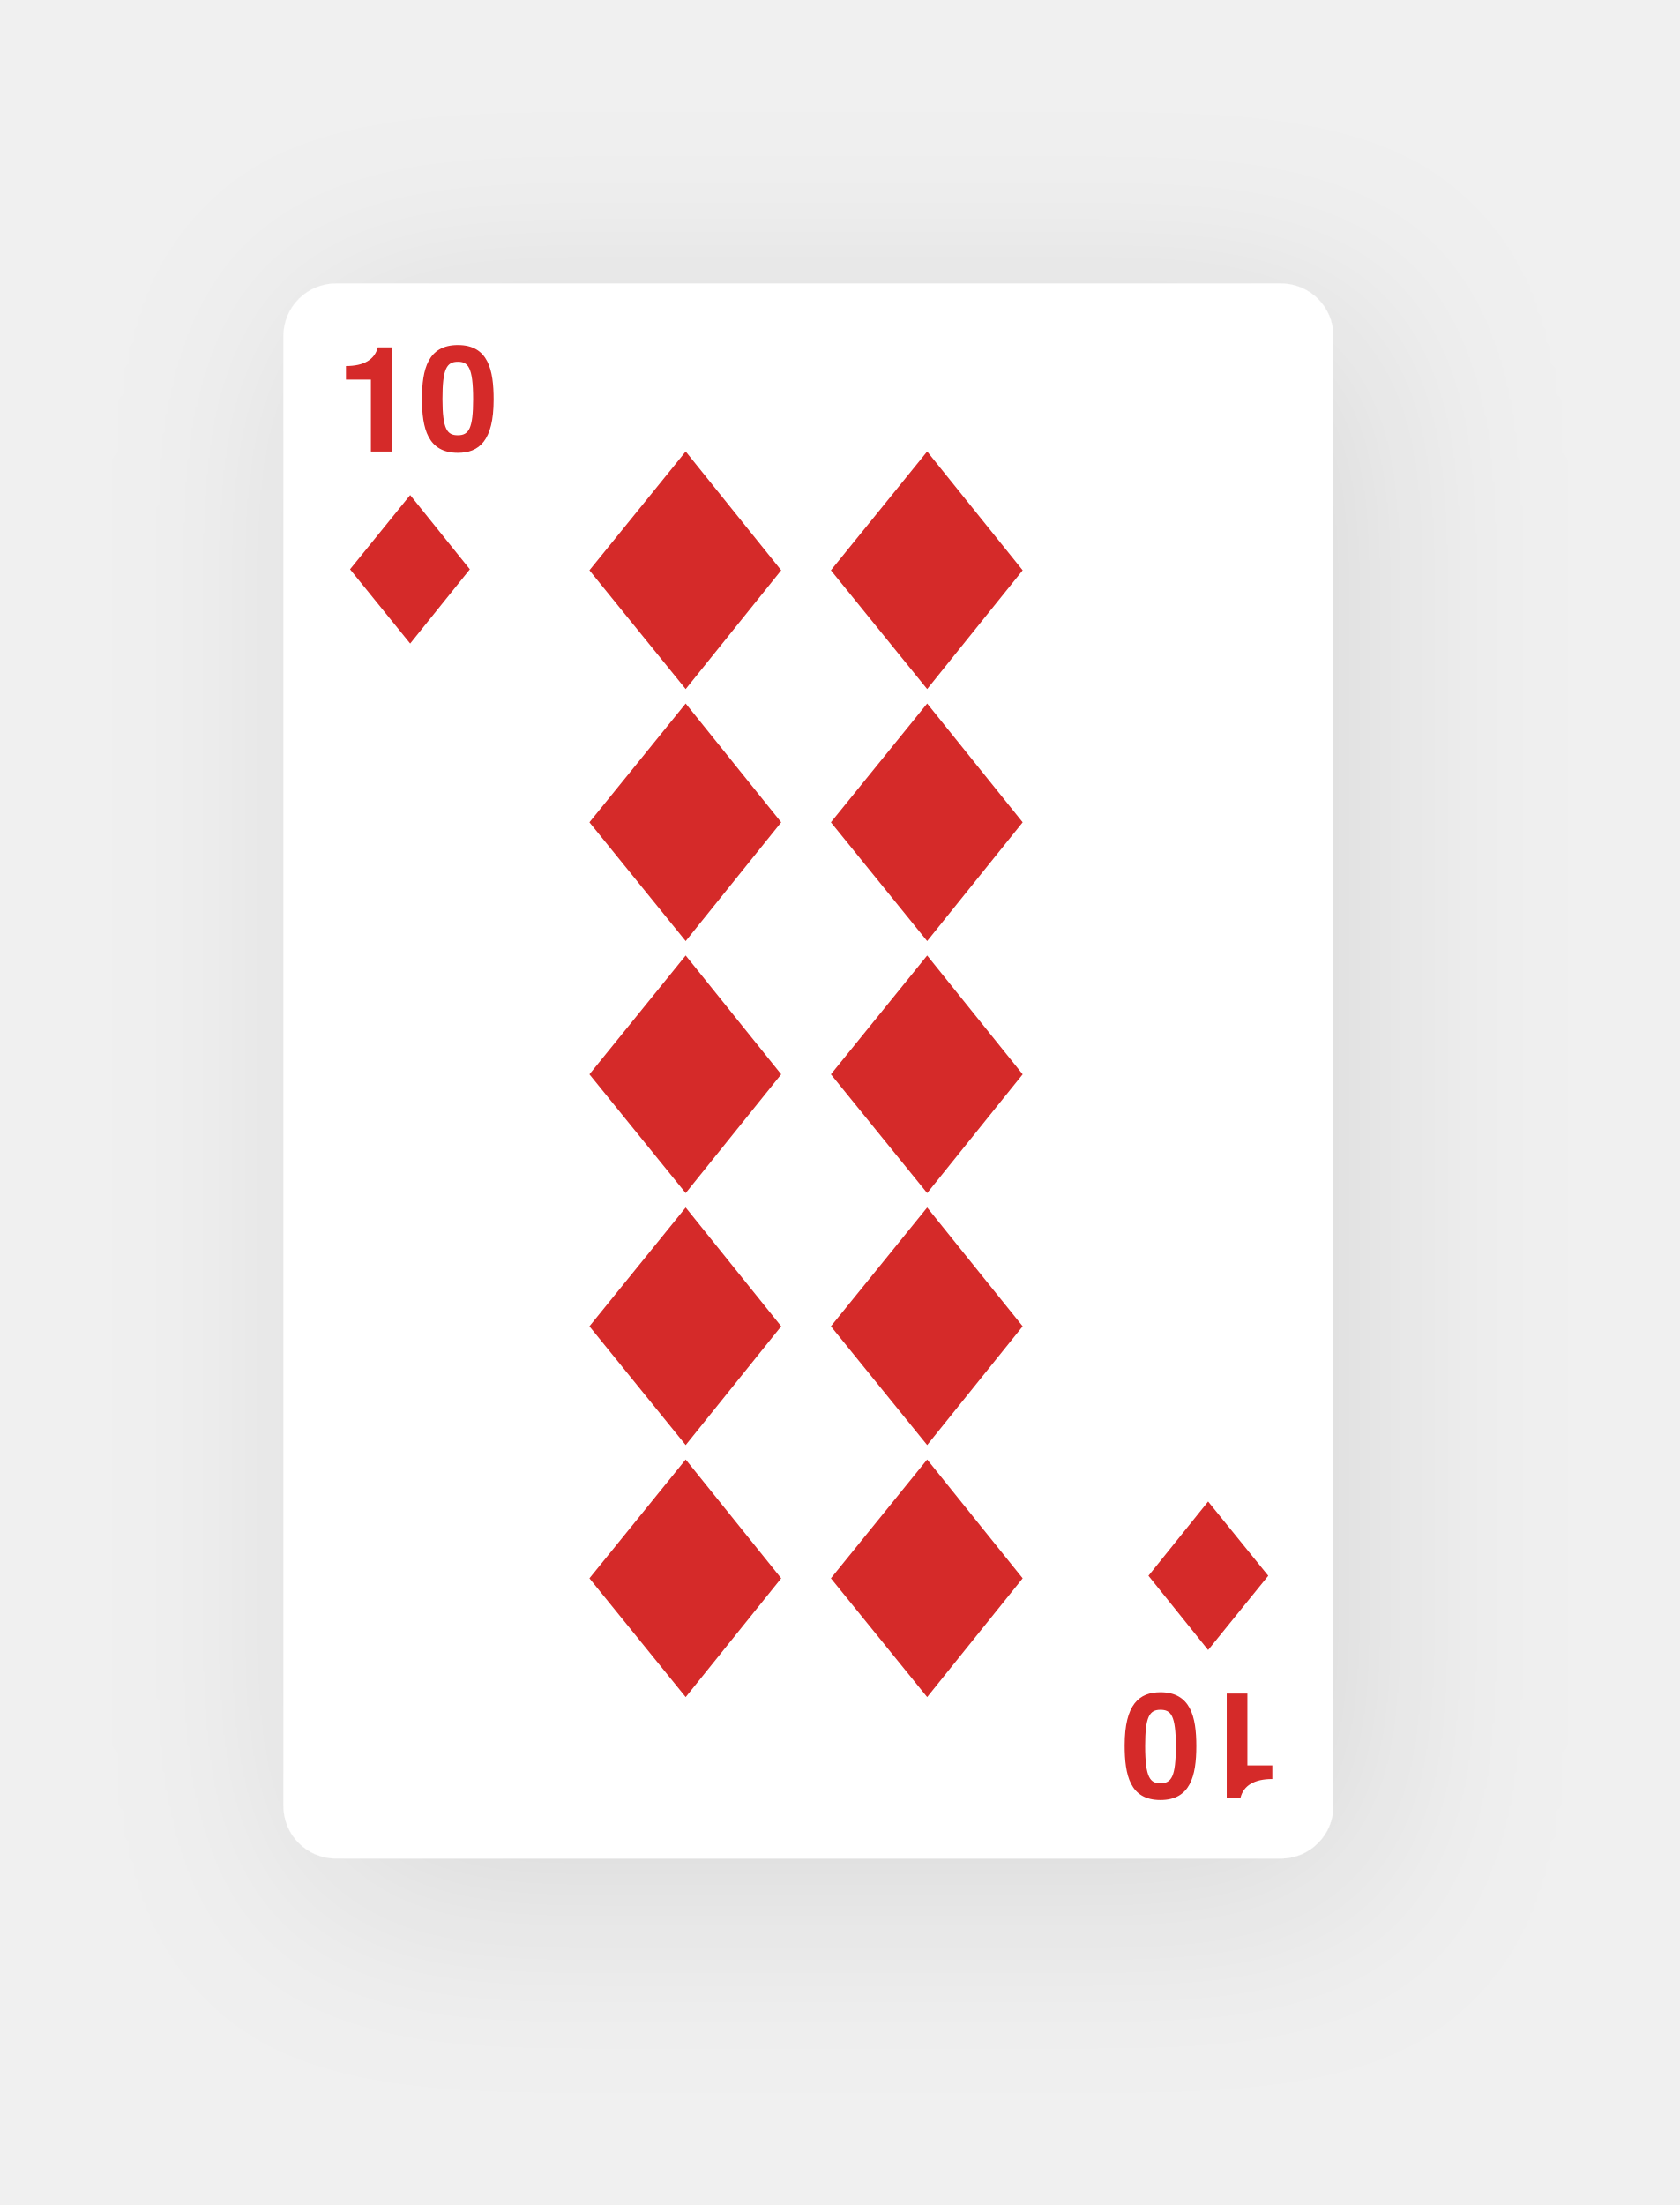
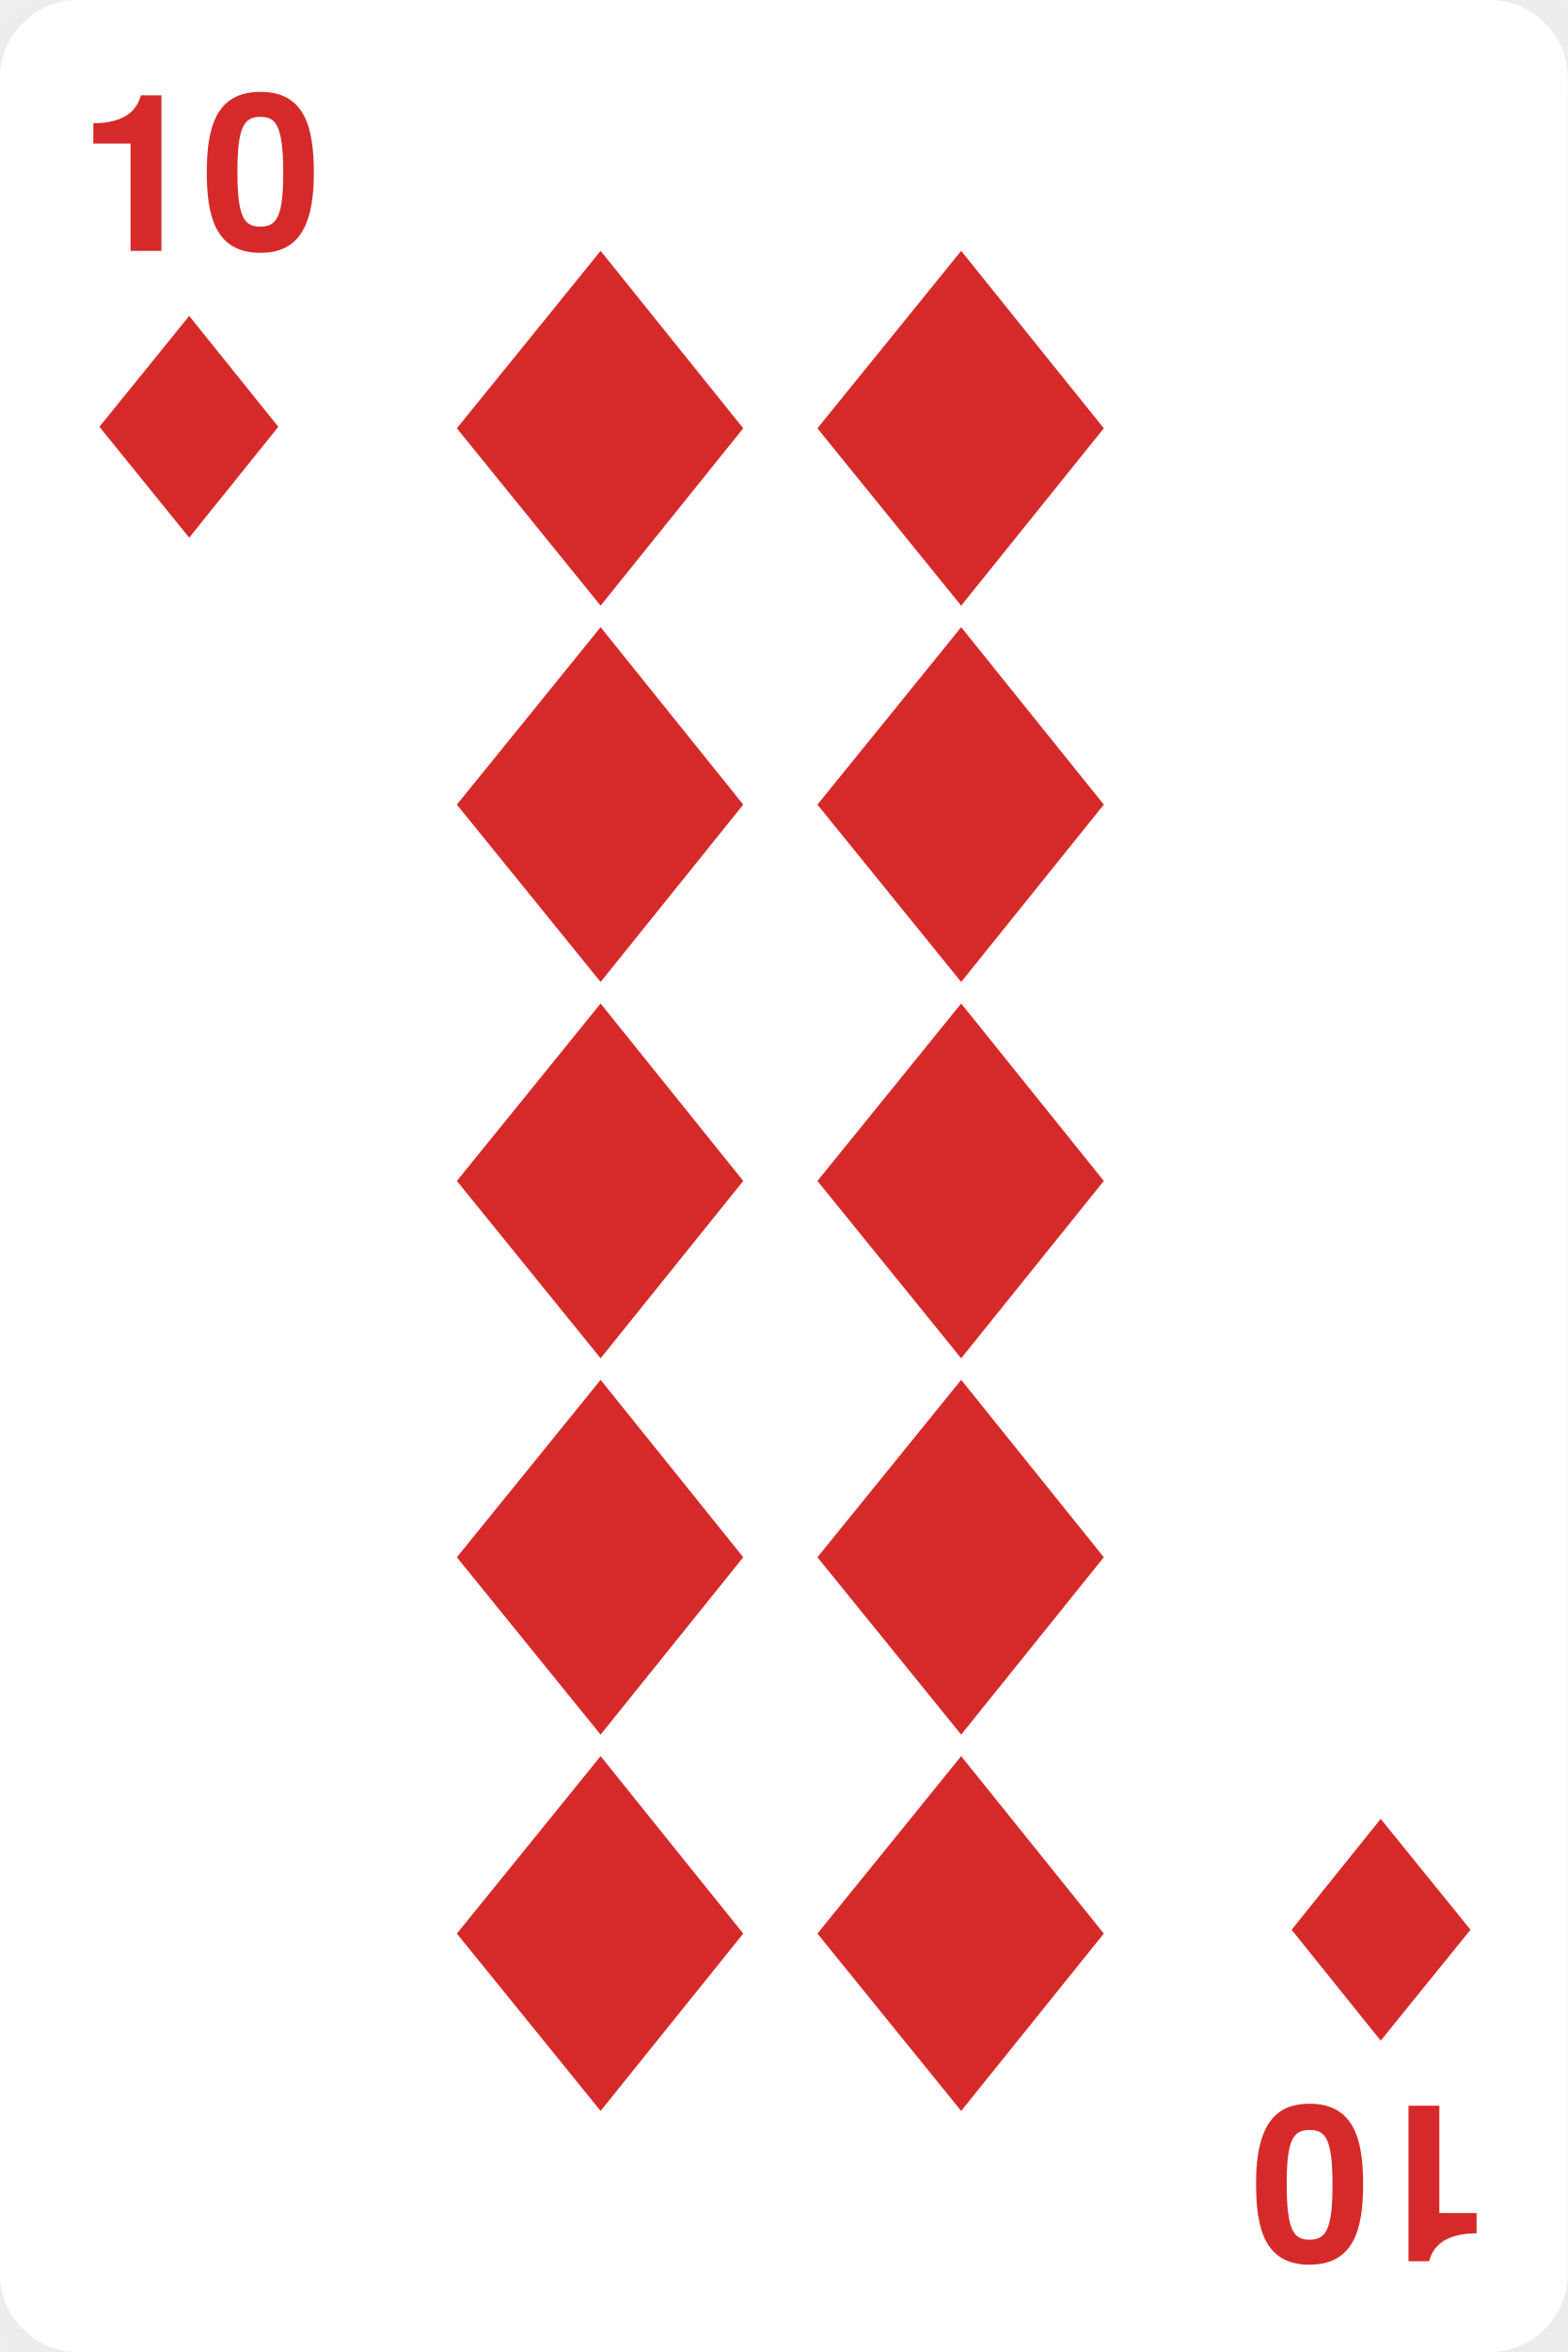
- <svg xmlns="http://www.w3.org/2000/svg" viewBox="0 0 160 210">
+ <svg xmlns="http://www.w3.org/2000/svg" viewBox="0 0 100 150">
  <defs>
    <style>
      .cls-1 {
        fill: #fff;
      }

      .cls-2, .cls-3 {
        fill: #d52a29;
      }

      .cls-2 {
        font-size: 14px;
        font-family: HelveticaNeue-Bold, Helvetica Neue;
        font-weight: 700;
      }

      .cls-4 {
        filter: url(#Rectangle_1);
      }
    </style>
-     <filter id="Rectangle_1" x="0" y="0" width="160" height="210" filterUnits="userSpaceOnUse">
+     <filter id="Rectangle_1" x="0" y="0" width="100" height="150" filterUnits="userSpaceOnUse">
      <feOffset dx="3" dy="3" input="SourceAlpha" />
      <feGaussianBlur stdDeviation="10" result="blur" />
      <feFlood flood-opacity="0.102" />
      <feComposite operator="in" in2="blur" />
      <feComposite in="SourceGraphic" />
    </filter>
  </defs>
  <g id="Group_303" data-name="Group 303" transform="translate(-1308 -532)">
    <g id="Group_210" data-name="Group 210" transform="translate(1078 315)">
      <g id="Symbol_5_274" data-name="Symbol 5 – 274" transform="translate(117)">
        <g class="cls-4" transform="matrix(1, 0, 0, 1, 113, 217)">
-           <rect id="Rectangle_1-2" data-name="Rectangle 1" class="cls-1" width="100" height="150" rx="5" transform="translate(27 27)" />
+           <rect id="Rectangle_1-2" data-name="Rectangle 1" class="cls-1" width="100" height="150" rx="5" />
        </g>
      </g>
-       <g id="Group_10" data-name="Group 10" transform="translate(2 -3)">
+       <g id="Group_10" data-name="Group 10" transform="translate(-25 -30)">
        <text id="_10" data-name="10" class="cls-2" transform="translate(260 263)">
          <tspan x="0" y="0">10</tspan>
        </text>
        <g id="Symbol_2_123" data-name="Symbol 2 – 123" transform="translate(-177.159 -105)">
          <path id="Path_3" data-name="Path 3" class="cls-3" d="M-4.7-2.55l4.519-.473L4.351-3.5l-.981,9.02-9.019.98Z" transform="translate(443.626 377.699) rotate(-45)" />
        </g>
      </g>
-       <g id="Group_11" data-name="Group 11" transform="translate(612.142 641.291) rotate(180)">
+       <g id="Group_11" data-name="Group 11" transform="translate(585.142 614.291) rotate(180)">
        <text id="_10-2" data-name="10" class="cls-2" transform="translate(260 263)">
          <tspan x="0" y="0">10</tspan>
        </text>
        <g id="Symbol_2_124" data-name="Symbol 2 – 124" transform="translate(-177.159 -105)">
          <path id="Path_3-2" data-name="Path 3" class="cls-3" d="M-4.7-2.55l4.519-.473L4.351-3.5l-.981,9.02-9.019.98Z" transform="translate(443.626 377.699) rotate(-45)" />
        </g>
      </g>
    </g>
-     <g id="Group_226" data-name="Group 226" transform="translate(988 -210.906)">
+     <g id="Group_226" data-name="Group 226" transform="translate(961 -237.906)">
      <path id="Path_56" data-name="Path 56" class="cls-3" d="M-4.134-1.982,3.1-2.738,10.351-3.5,8.783,10.935-5.649,12.5Z" transform="translate(380.467 819.699) rotate(-45)" />
      <path id="Path_58" data-name="Path 58" class="cls-3" d="M-4.134-1.982,3.1-2.738,10.351-3.5,8.783,10.935-5.649,12.5Z" transform="translate(380.467 843.699) rotate(-45)" />
      <path id="Path_64" data-name="Path 64" class="cls-3" d="M-4.134-1.982,3.1-2.738,10.351-3.5,8.783,10.935-5.649,12.5Z" transform="translate(380.467 867.699) rotate(-45)" />
      <path id="Path_65" data-name="Path 65" class="cls-3" d="M-4.134-1.982,3.1-2.738,10.351-3.5,8.783,10.935-5.649,12.5Z" transform="translate(380.467 891.699) rotate(-45)" />
      <path id="Path_57" data-name="Path 57" class="cls-3" d="M-4.134-1.982,3.1-2.738,10.351-3.5,8.783,10.935-5.649,12.5Z" transform="translate(380.467 795.699) rotate(-45)" />
    </g>
-     <g id="Group_227" data-name="Group 227" transform="translate(1011 -210.906)">
+     <g id="Group_227" data-name="Group 227" transform="translate(984 -237.906)">
      <path id="Path_56-2" data-name="Path 56" class="cls-3" d="M-4.134-1.982,3.1-2.738,10.351-3.5,8.783,10.935-5.649,12.5Z" transform="translate(380.467 819.699) rotate(-45)" />
      <path id="Path_58-2" data-name="Path 58" class="cls-3" d="M-4.134-1.982,3.1-2.738,10.351-3.5,8.783,10.935-5.649,12.5Z" transform="translate(380.467 843.699) rotate(-45)" />
      <path id="Path_62" data-name="Path 62" class="cls-3" d="M-4.134-1.982,3.1-2.738,10.351-3.5,8.783,10.935-5.649,12.5Z" transform="translate(380.467 867.699) rotate(-45)" />
      <path id="Path_63" data-name="Path 63" class="cls-3" d="M-4.134-1.982,3.1-2.738,10.351-3.5,8.783,10.935-5.649,12.5Z" transform="translate(380.467 891.699) rotate(-45)" />
      <path id="Path_57-2" data-name="Path 57" class="cls-3" d="M-4.134-1.982,3.1-2.738,10.351-3.5,8.783,10.935-5.649,12.5Z" transform="translate(380.467 795.699) rotate(-45)" />
    </g>
  </g>
</svg>
